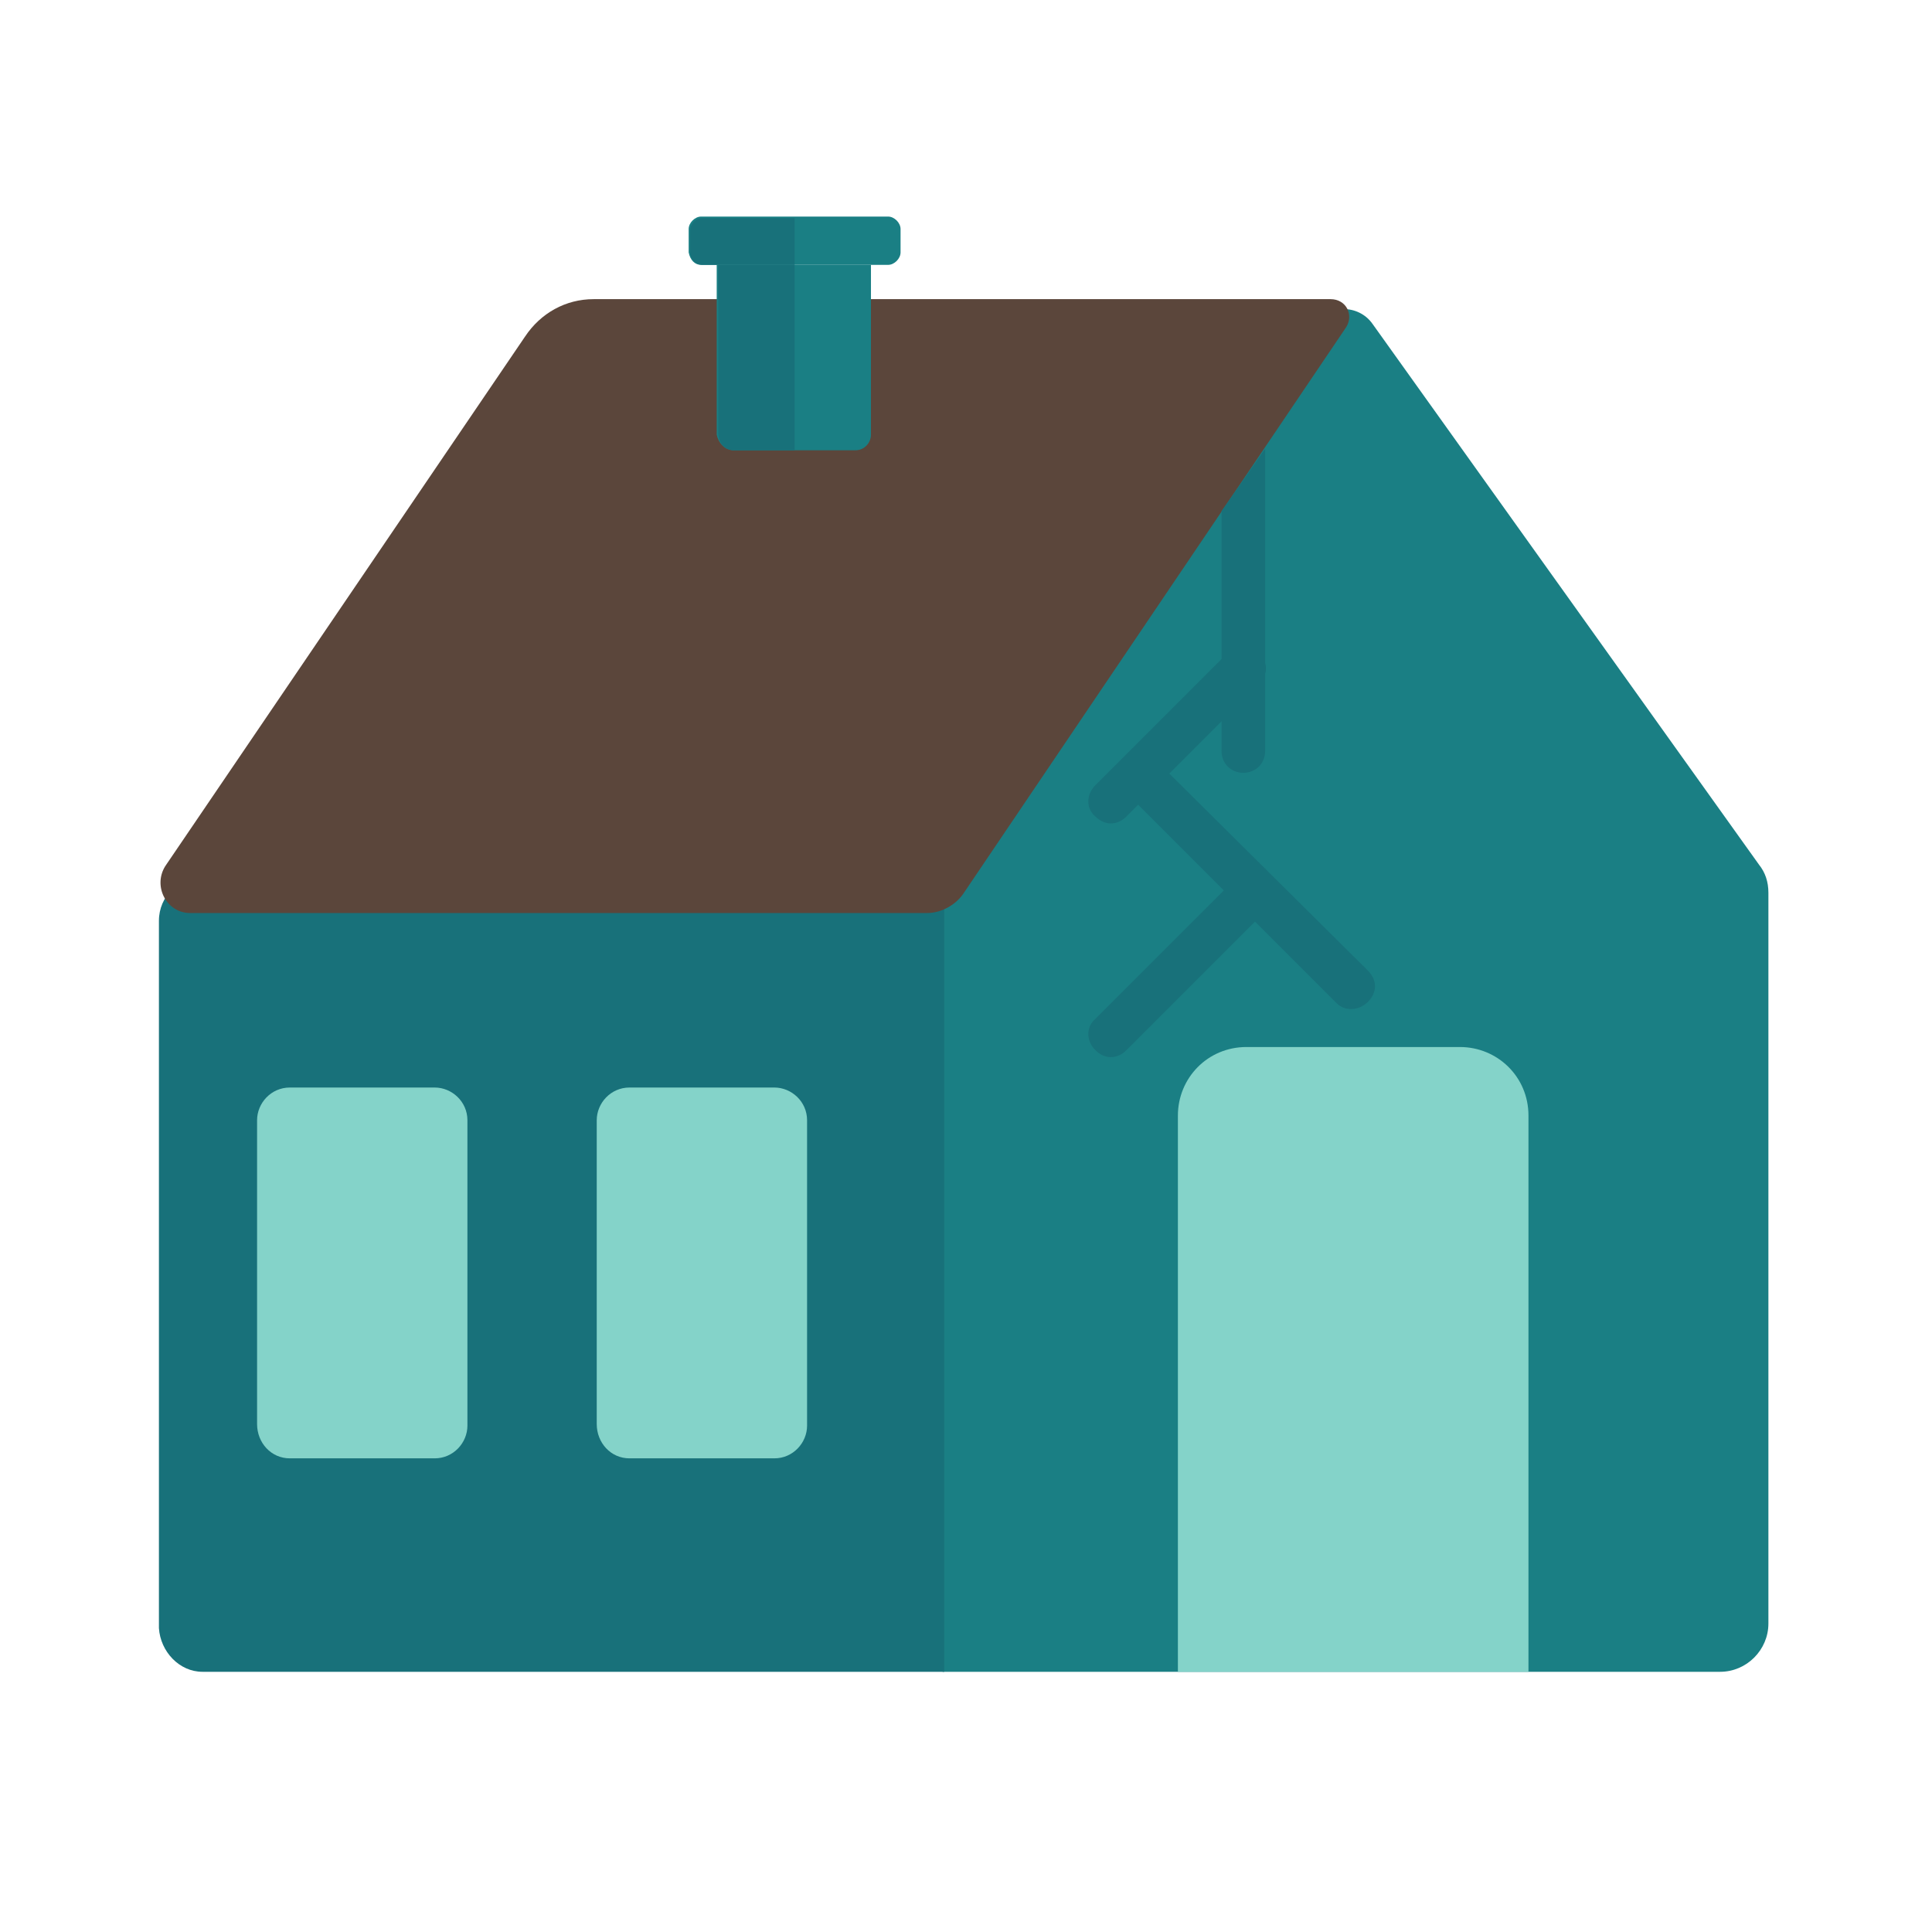
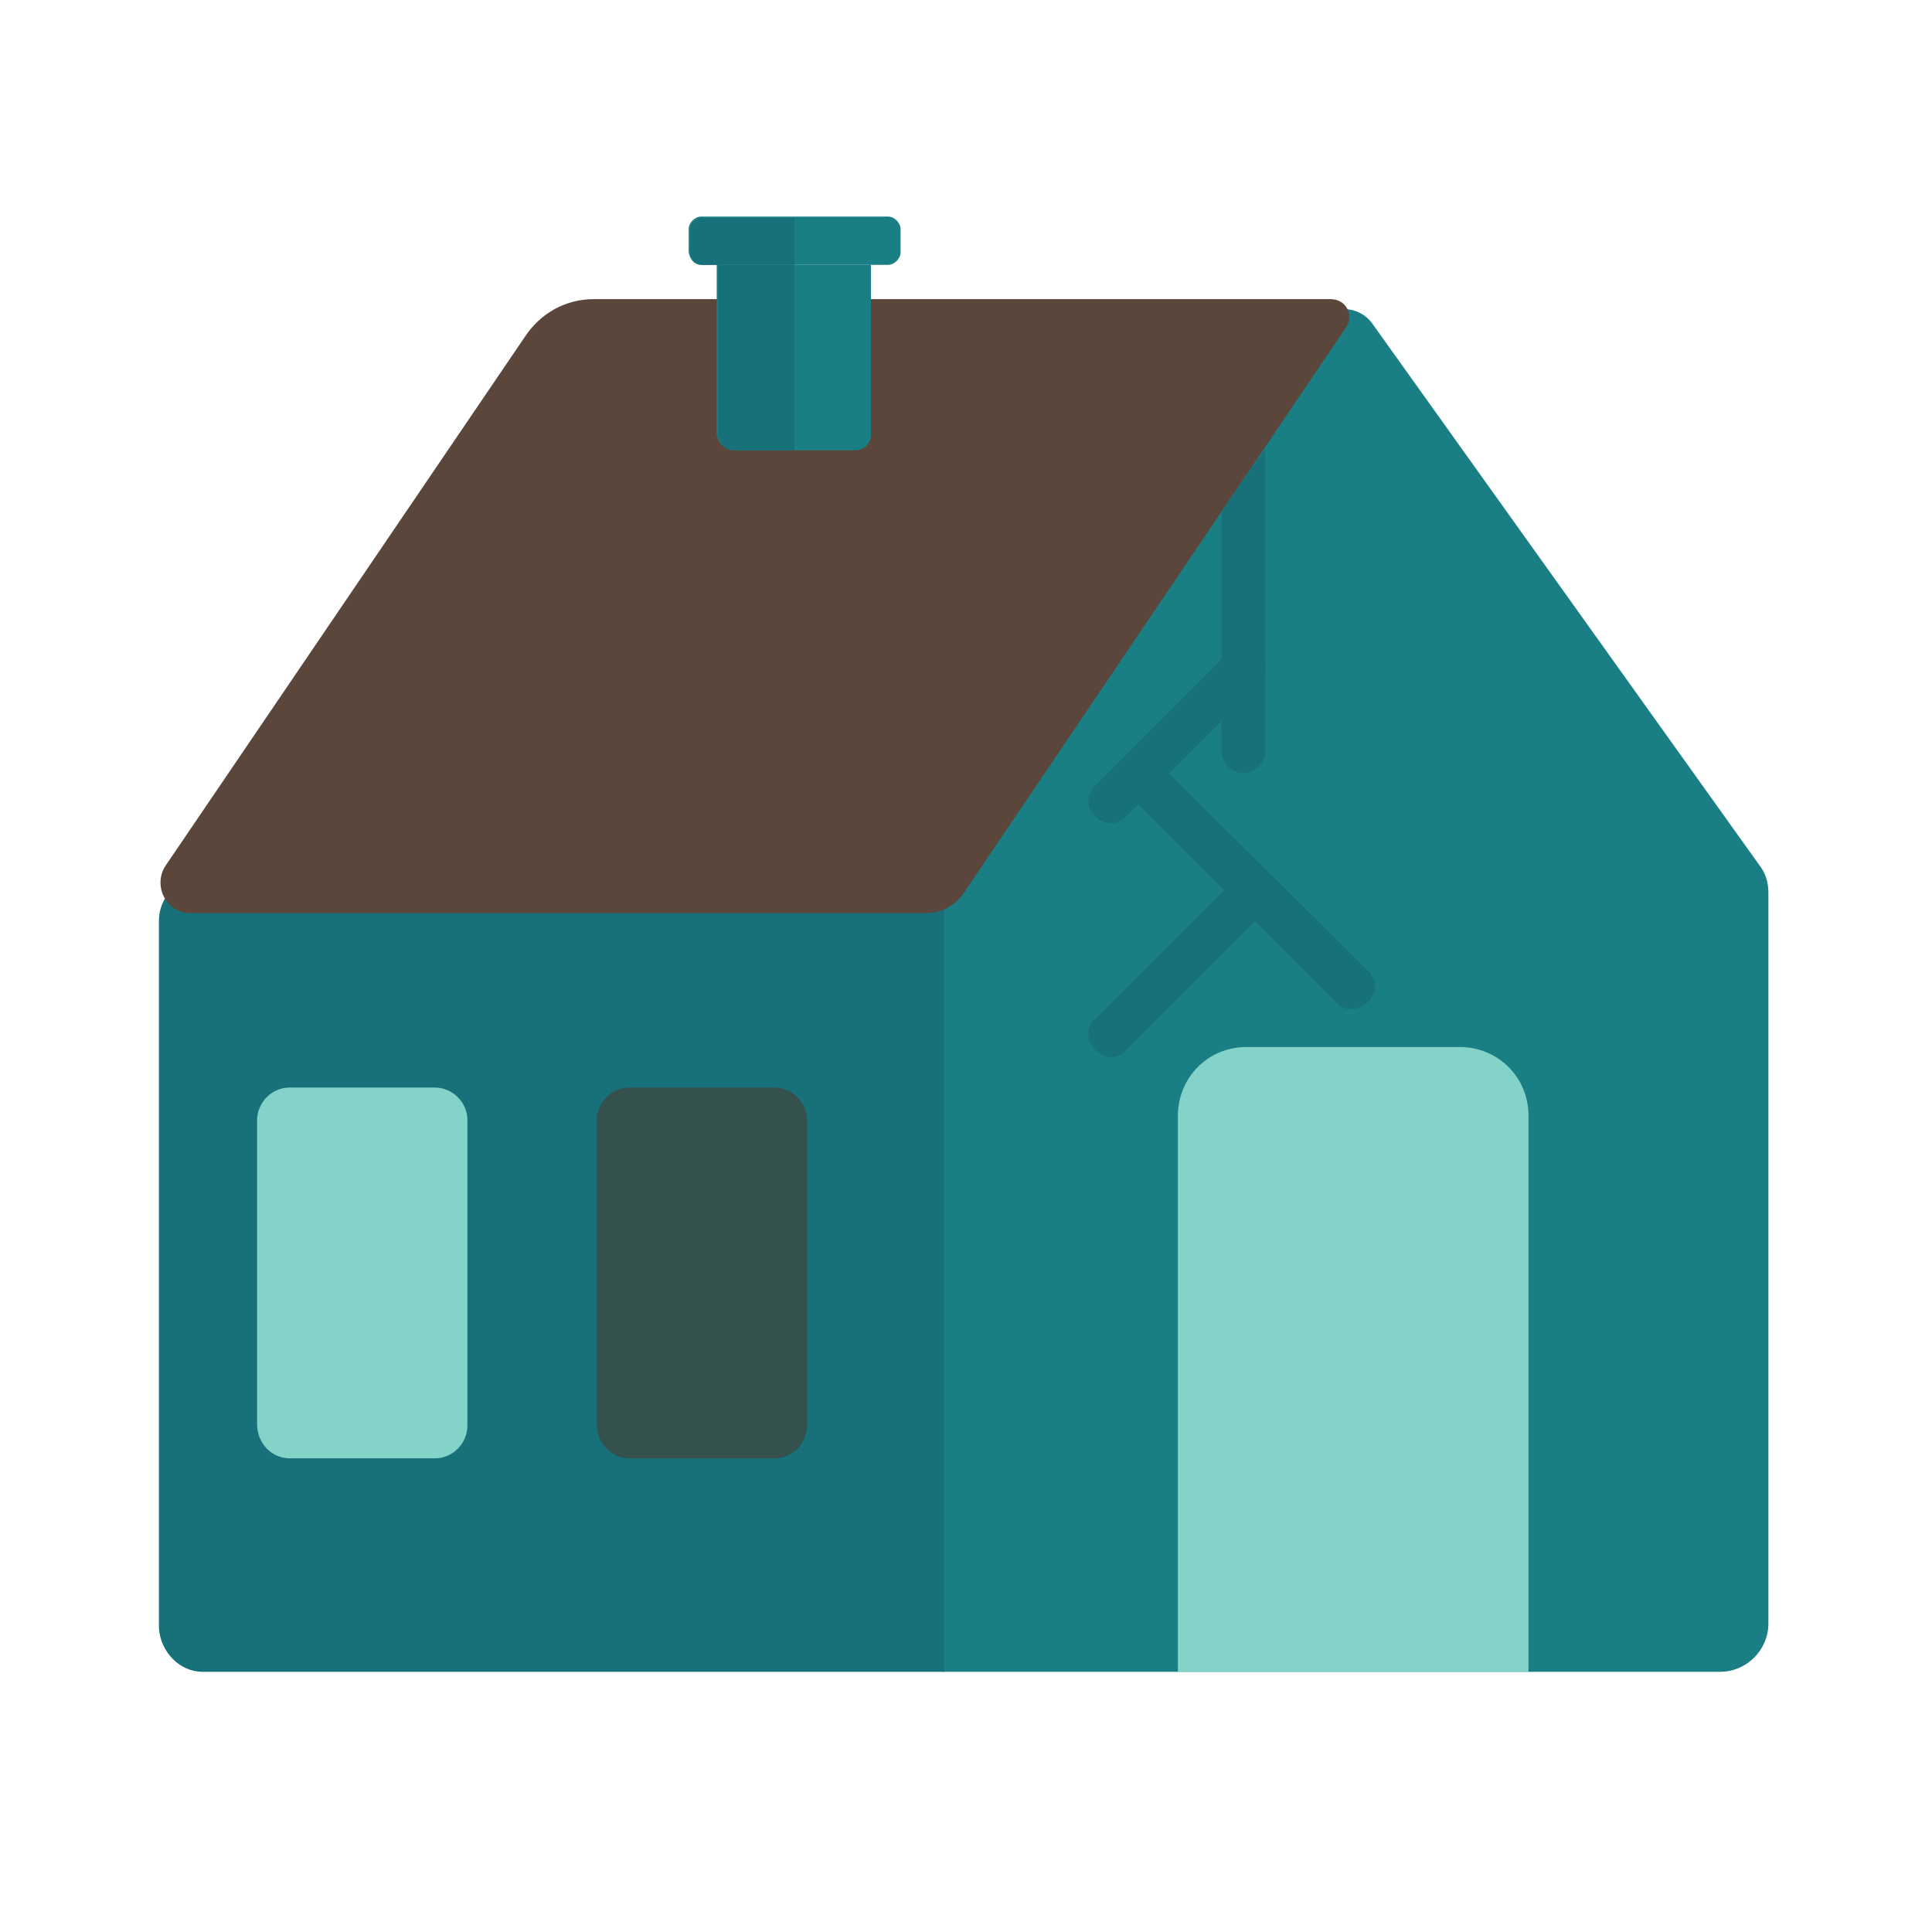
- <svg xmlns="http://www.w3.org/2000/svg" version="1.1" x="0px" y="0px" viewBox="0 0 124 124" style="enable-background:new 0 0 124 124;" xml:space="preserve">
+ <svg xmlns="http://www.w3.org/2000/svg" version="1.1" id="Layer_1" x="0px" y="0px" viewBox="-257 179 124 124" style="enable-background:new -257 179 124 124;" xml:space="preserve">
  <style type="text/css">
- 	.st0{fill:#33A89D;}
- 	.st1{fill:#18717A;}
- 	.st2{display:none;}
- 	.st3{display:inline;}
- 	.st4{fill:#1A7F84;}
- 	.st5{fill:#84D3C9;}
- 	.st6{fill:#EA9C68;}
- 	.st7{fill:#176266;}
- 	.st8{fill:#5B463B;}
- 	.st9{fill:#1B8989;}
- 	.st10{fill:#EFEFEF;}
- 	.st11{fill:#4ACCC2;}
- 	.st12{fill:#1C88A5;}
- 	.st13{fill:#1B7989;}
- 	.st14{fill:#31AA9B;}
- 	.st15{fill:#EDA574;}
- 	.st16{fill:#F2F9F8;}
- 	.st17{fill:#166D6D;}
- 	.st18{fill:#166468;}
- 	.st19{fill:#493831;}
- 	.st20{fill:#135454;}
- 	.st21{fill:#72B5AB;}
- 	.st22{fill:#2D9185;}
- 	.st23{fill:#BC825B;}
- 	.st24{fill:#145656;}
- 	.st25{fill:#145151;}
- 	.st26{fill:#155656;}
- 	.st27{fill:#30998C;}
- 	.st28{fill:#146266;}
- 	.st29{fill:none;stroke:#1A7F84;stroke-width:6;stroke-linecap:round;stroke-miterlimit:10;}
- 	.st30{fill:none;stroke:#EA9C68;stroke-width:6;stroke-linecap:round;stroke-miterlimit:10;}
- 	.st31{fill:none;stroke:#5B463B;stroke-width:6;stroke-linecap:round;stroke-miterlimit:10;}
+ 	.st0{display:none;}
+ 	.st1{fill:#1A7F84;}
+ 	.st2{fill:#84D3C9;}
+ 	.st3{fill:#18717A;}
+ 	.st4{fill:#34514D;}
+ 	.st5{fill:#5B463B;}
</style>
  <g id="Layer_3">
</g>
-   <g id="Layer_1">
+   <g id="Layer_1_1_">
    <g id="Layer_4">
	</g>
  </g>
  <g id="Houses">
</g>
-   <g id="Layer_6" class="st2">
+   <g id="Layer_6" class="st0">
</g>
  <g id="Layer_11">
</g>
  <g id="Layer_10">
</g>
-   <g id="Layer_9" class="st2">
+   <g id="Layer_9" class="st0">
</g>
  <g id="houserow">
</g>
  <g id="Layer_13">
</g>
  <g id="Layer_8">
</g>
  <g id="Layer_2">
</g>
  <g id="Layer_12">
</g>
  <g id="Layer_14">
</g>
  <g id="ROW2">
</g>
-   <g id="Layer_16">
-     <g>
-       <g>
-         <path class="st4" d="M88.1,20.8l24.8,34.7c0.4,0.5,0.6,1.1,0.6,1.8v46.9c0,1.7-1.4,3.1-3.1,3.1H60.5v-51l23.8-35.4     C85.2,19.5,87.2,19.5,88.1,20.8z" />
-         <path class="st5" d="M75.5,107.3h22.6V71.6c0-2.5-2-4.4-4.4-4.4H80c-2.5,0-4.4,2-4.4,4.4V107.3z" />
-         <path class="st1" d="M13,107.3h47.6V56.3H13c-1.5,0-2.8,1.2-2.8,2.8v45.4C10.3,106,11.5,107.3,13,107.3z" />
-         <path class="st5" d="M40.4,93.6h9.3c1.2,0,2.1-1,2.1-2.1V71.9c0-1.2-1-2.1-2.1-2.1h-9.3c-1.2,0-2.1,1-2.1,2.1v19.5     C38.3,92.6,39.2,93.6,40.4,93.6z" />
-         <path class="st5" d="M18.6,93.6h9.3c1.2,0,2.1-1,2.1-2.1V71.9c0-1.2-1-2.1-2.1-2.1h-9.3c-1.2,0-2.1,1-2.1,2.1v19.5     C16.5,92.6,17.4,93.6,18.6,93.6z" />
-         <path class="st8" d="M12.2,58.6h47.3c0.9,0,1.8-0.5,2.3-1.2l24.6-36.4c0.5-0.8,0-1.8-1-1.8H38.1c-1.8,0-3.4,0.9-4.4,2.4     L10.6,55.6C9.8,56.9,10.7,58.6,12.2,58.6z" />
-         <g>
-           <path class="st4" d="M47.1,28.9h7.8c0.6,0,1-0.5,1-1V17h-9.9v10.9C46.1,28.4,46.5,28.9,47.1,28.9z" />
-           <path class="st1" d="M47.1,28.9H51V17h-4.9v10.8C46.1,28.4,46.5,28.9,47.1,28.9z" />
-           <path class="st4" d="M45,17H57c0.4,0,0.8-0.4,0.8-0.8v-1.5c0-0.4-0.4-0.8-0.8-0.8H45c-0.4,0-0.8,0.4-0.8,0.8v1.5      C44.3,16.7,44.6,17,45,17z" />
-           <path class="st1" d="M45.1,17H51v-3h-5.9c-0.5,0-0.8,0.4-0.8,0.8v1.4C44.3,16.6,44.6,17,45.1,17z" />
-         </g>
-       </g>
-       <g>
-         <path class="st1" d="M79.8,49.6L79.8,49.6c0.8,0,1.4-0.6,1.4-1.4V28.8l-2.8,4v15.4C78.4,49,79,49.6,79.8,49.6z" />
-         <path class="st1" d="M70.3,52.4L70.3,52.4c0.6,0.6,1.4,0.6,2,0l8.5-8.5c0.6-0.6,0.6-1.4,0-2l0,0c-0.6-0.6-1.4-0.6-2,0l-8.5,8.5     C69.7,51,69.7,51.9,70.3,52.4z" />
-         <path class="st1" d="M87.8,64.3L87.8,64.3c0.6-0.6,0.6-1.4,0-2L75.1,49.7c-0.6-0.6-1.4-0.6-2,0l0,0c-0.6,0.6-0.6,1.4,0,2     l12.7,12.7C86.3,64.9,87.2,64.9,87.8,64.3z" />
-         <path class="st1" d="M70.3,67.4L70.3,67.4c0.6,0.6,1.4,0.6,2,0l8.5-8.5c0.6-0.6,0.6-1.4,0-2v0c-0.6-0.6-1.4-0.6-2,0l-8.5,8.5     C69.7,65.9,69.7,66.8,70.3,67.4z" />
-       </g>
-     </g>
+   <path class="st1" d="M-168.9,199.8l24.8,34.7c0.4,0.5,0.6,1.1,0.6,1.8v46.9c0,1.7-1.4,3.1-3.1,3.1h-49.9v-51l23.8-35.4  C-171.8,198.5-169.8,198.5-168.9,199.8z" />
+   <path class="st2" d="M-181.5,286.3h22.6v-35.7c0-2.5-2-4.4-4.4-4.4H-177c-2.5,0-4.4,2-4.4,4.4v35.7H-181.5z" />
+   <path class="st3" d="M-244,286.3h47.6v-51H-244c-1.5,0-2.8,1.2-2.8,2.8v45.4C-246.7,285-245.5,286.3-244,286.3z" />
+   <path class="st4" d="M-216.6,272.6h9.3c1.2,0,2.1-1,2.1-2.1v-19.6c0-1.2-1-2.1-2.1-2.1h-9.3c-1.2,0-2.1,1-2.1,2.1v19.5  C-218.7,271.6-217.8,272.6-216.6,272.6z" />
+   <path class="st2" d="M-238.4,272.6h9.3c1.2,0,2.1-1,2.1-2.1v-19.6c0-1.2-1-2.1-2.1-2.1h-9.3c-1.2,0-2.1,1-2.1,2.1v19.5  C-240.5,271.6-239.6,272.6-238.4,272.6z" />
+   <path class="st5" d="M-244.8,237.6h47.3c0.9,0,1.8-0.5,2.3-1.2l24.6-36.4c0.5-0.8,0-1.8-1-1.8h-47.3c-1.8,0-3.4,0.9-4.4,2.4  l-23.1,34C-247.2,235.9-246.3,237.6-244.8,237.6z" />
+   <g>
+     <path class="st1" d="M-209.9,207.9h7.8c0.6,0,1-0.5,1-1V196h-9.9v10.9C-210.9,207.4-210.5,207.9-209.9,207.9z" />
+     <path class="st3" d="M-209.9,207.9h3.9V196h-4.9v10.8C-210.9,207.4-210.5,207.9-209.9,207.9z" />
+     <path class="st1" d="M-212,196h12c0.4,0,0.8-0.4,0.8-0.8v-1.5c0-0.4-0.4-0.8-0.8-0.8h-12c-0.4,0-0.8,0.4-0.8,0.8v1.5   C-212.7,195.7-212.4,196-212,196z" />
+     <path class="st3" d="M-211.9,196h5.9v-3h-5.9c-0.5,0-0.8,0.4-0.8,0.8v1.4C-212.7,195.6-212.4,196-211.9,196z" />
+   </g>
+   <g>
+     <path class="st3" d="M-177.2,228.6L-177.2,228.6c0.8,0,1.4-0.6,1.4-1.4v-19.4l-2.8,4v15.4C-178.6,228-178,228.6-177.2,228.6z" />
+     <path class="st3" d="M-186.7,231.4L-186.7,231.4c0.6,0.6,1.4,0.6,2,0l8.5-8.5c0.6-0.6,0.6-1.4,0-2l0,0c-0.6-0.6-1.4-0.6-2,0   l-8.5,8.5C-187.3,230-187.3,230.9-186.7,231.4z" />
+     <path class="st3" d="M-169.2,243.3L-169.2,243.3c0.6-0.6,0.6-1.4,0-2l-12.7-12.6c-0.6-0.6-1.4-0.6-2,0l0,0c-0.6,0.6-0.6,1.4,0,2   l12.7,12.7C-170.7,243.9-169.8,243.9-169.2,243.3z" />
+     <path class="st3" d="M-186.7,246.4L-186.7,246.4c0.6,0.6,1.4,0.6,2,0l8.5-8.5c0.6-0.6,0.6-1.4,0-2l0,0c-0.6-0.6-1.4-0.6-2,0   l-8.5,8.5C-187.3,244.9-187.3,245.8-186.7,246.4z" />
  </g>
</svg>
